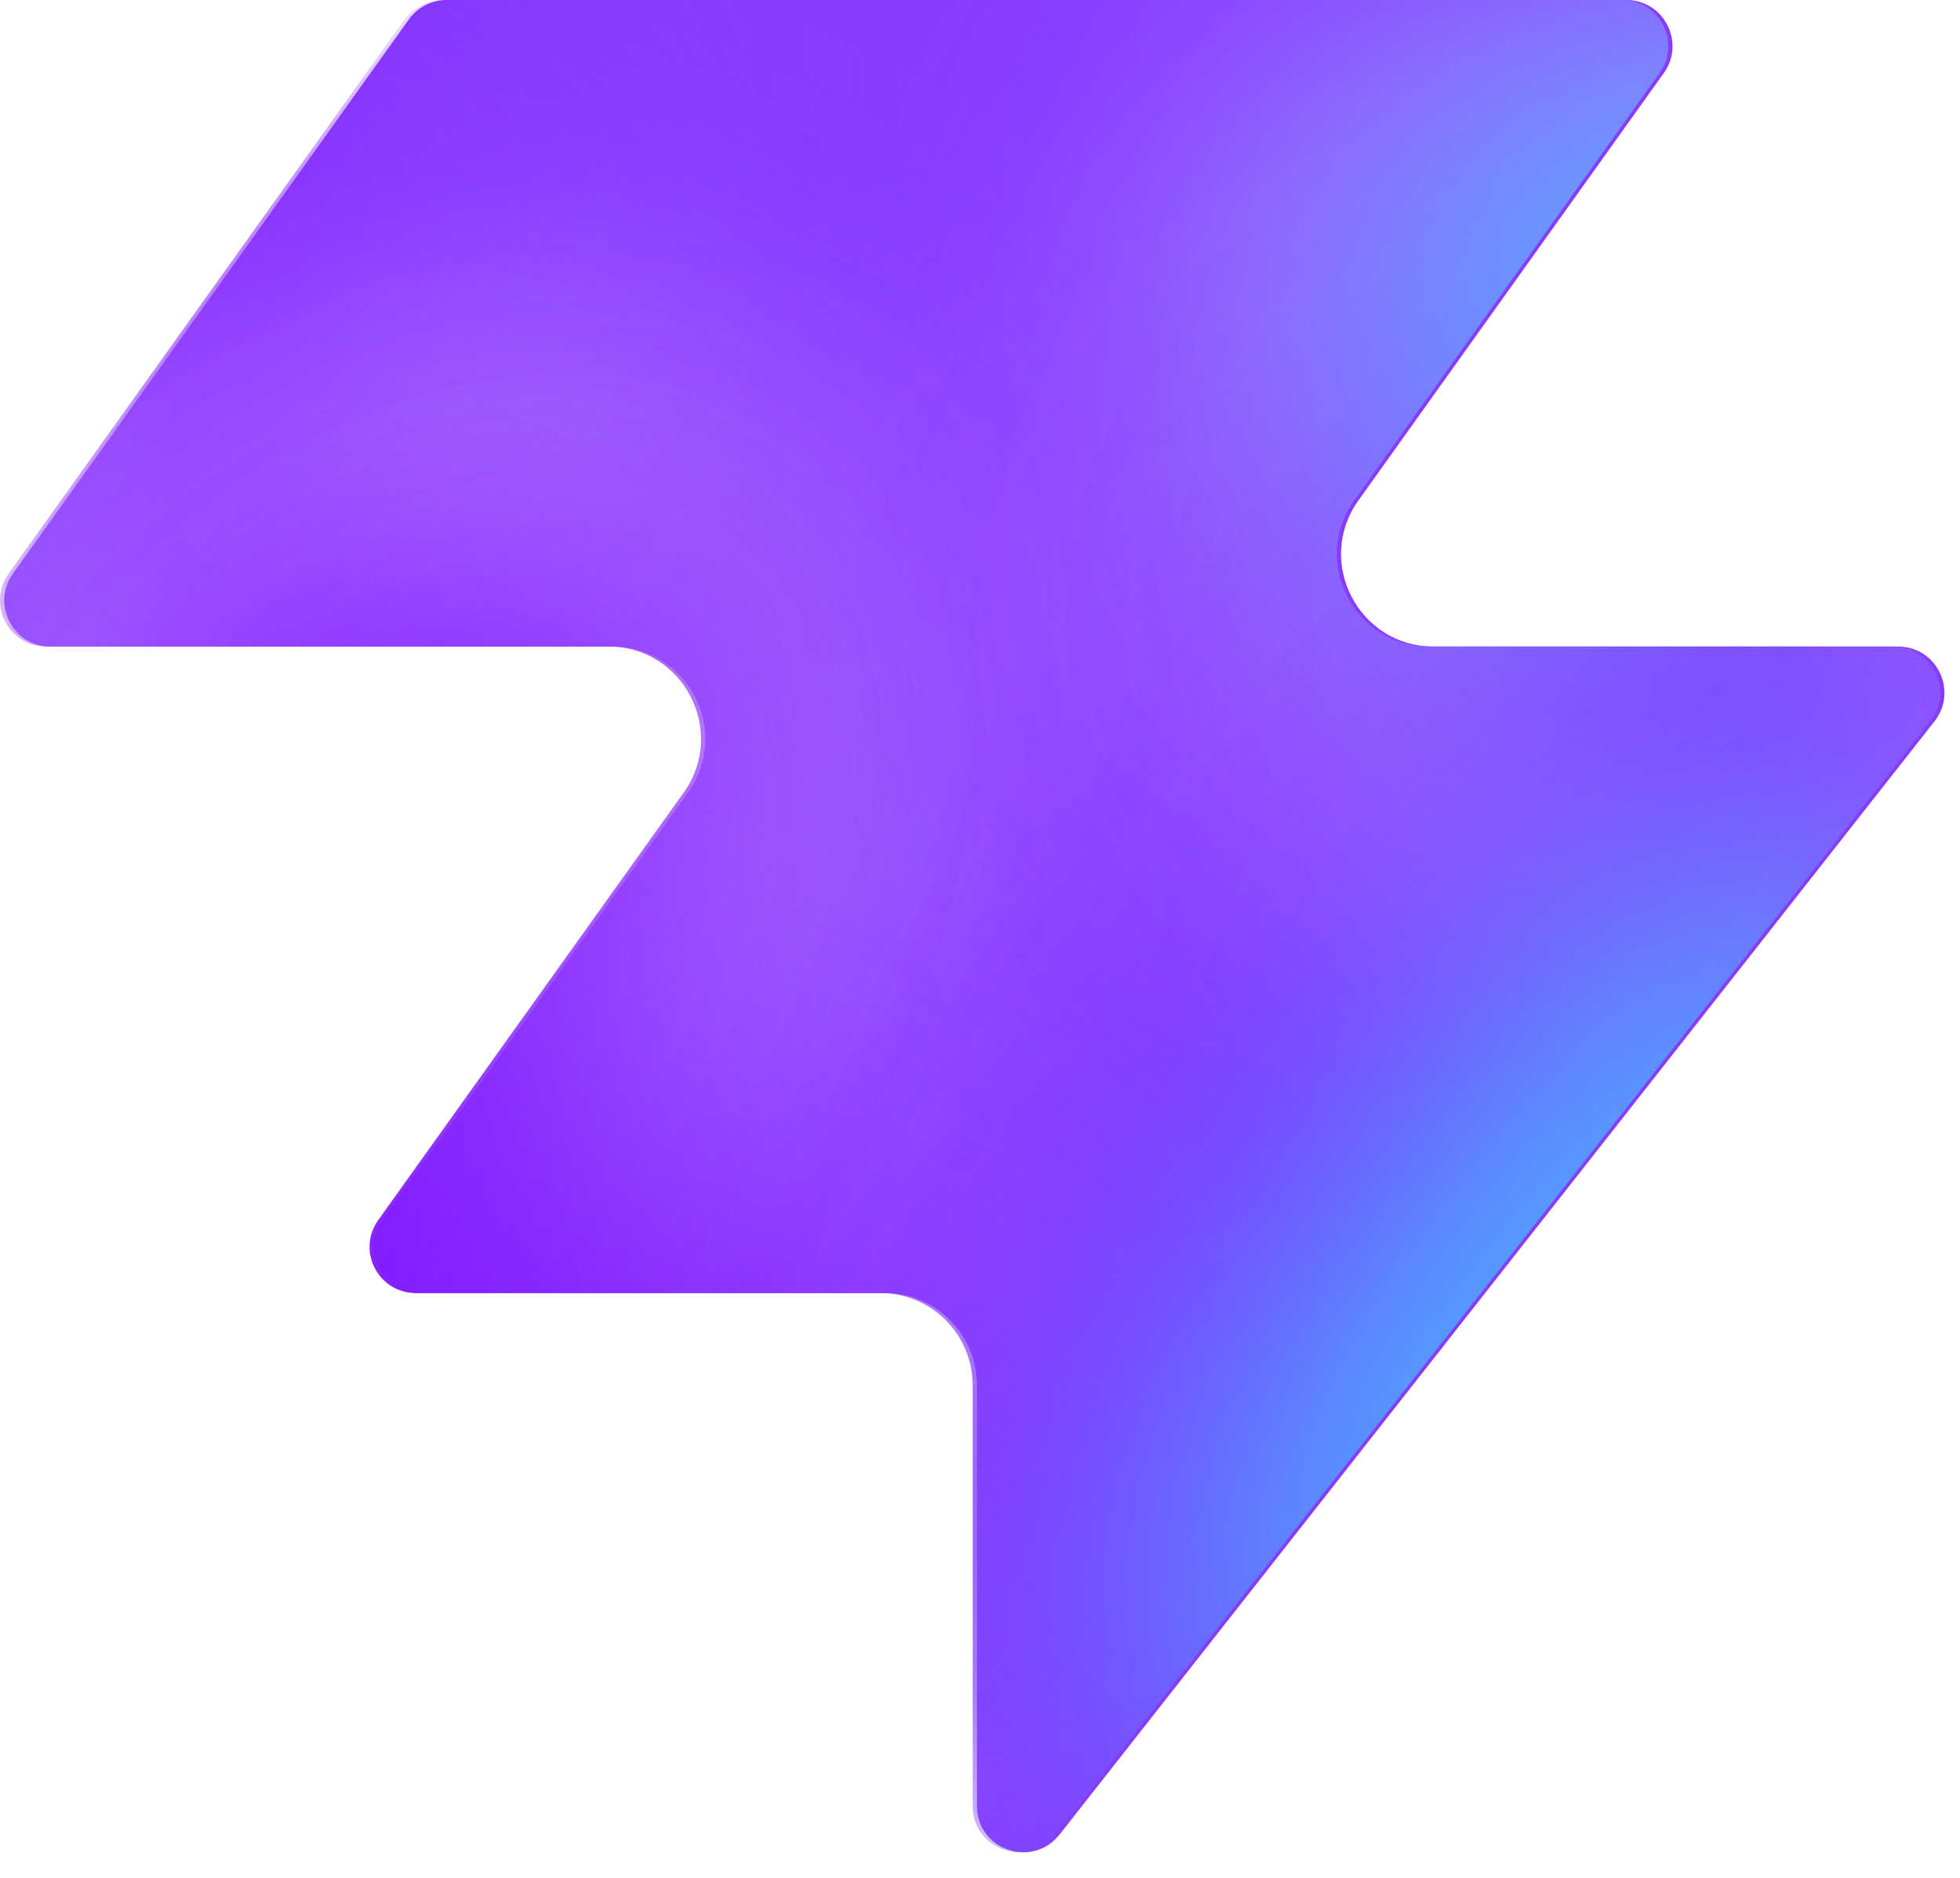
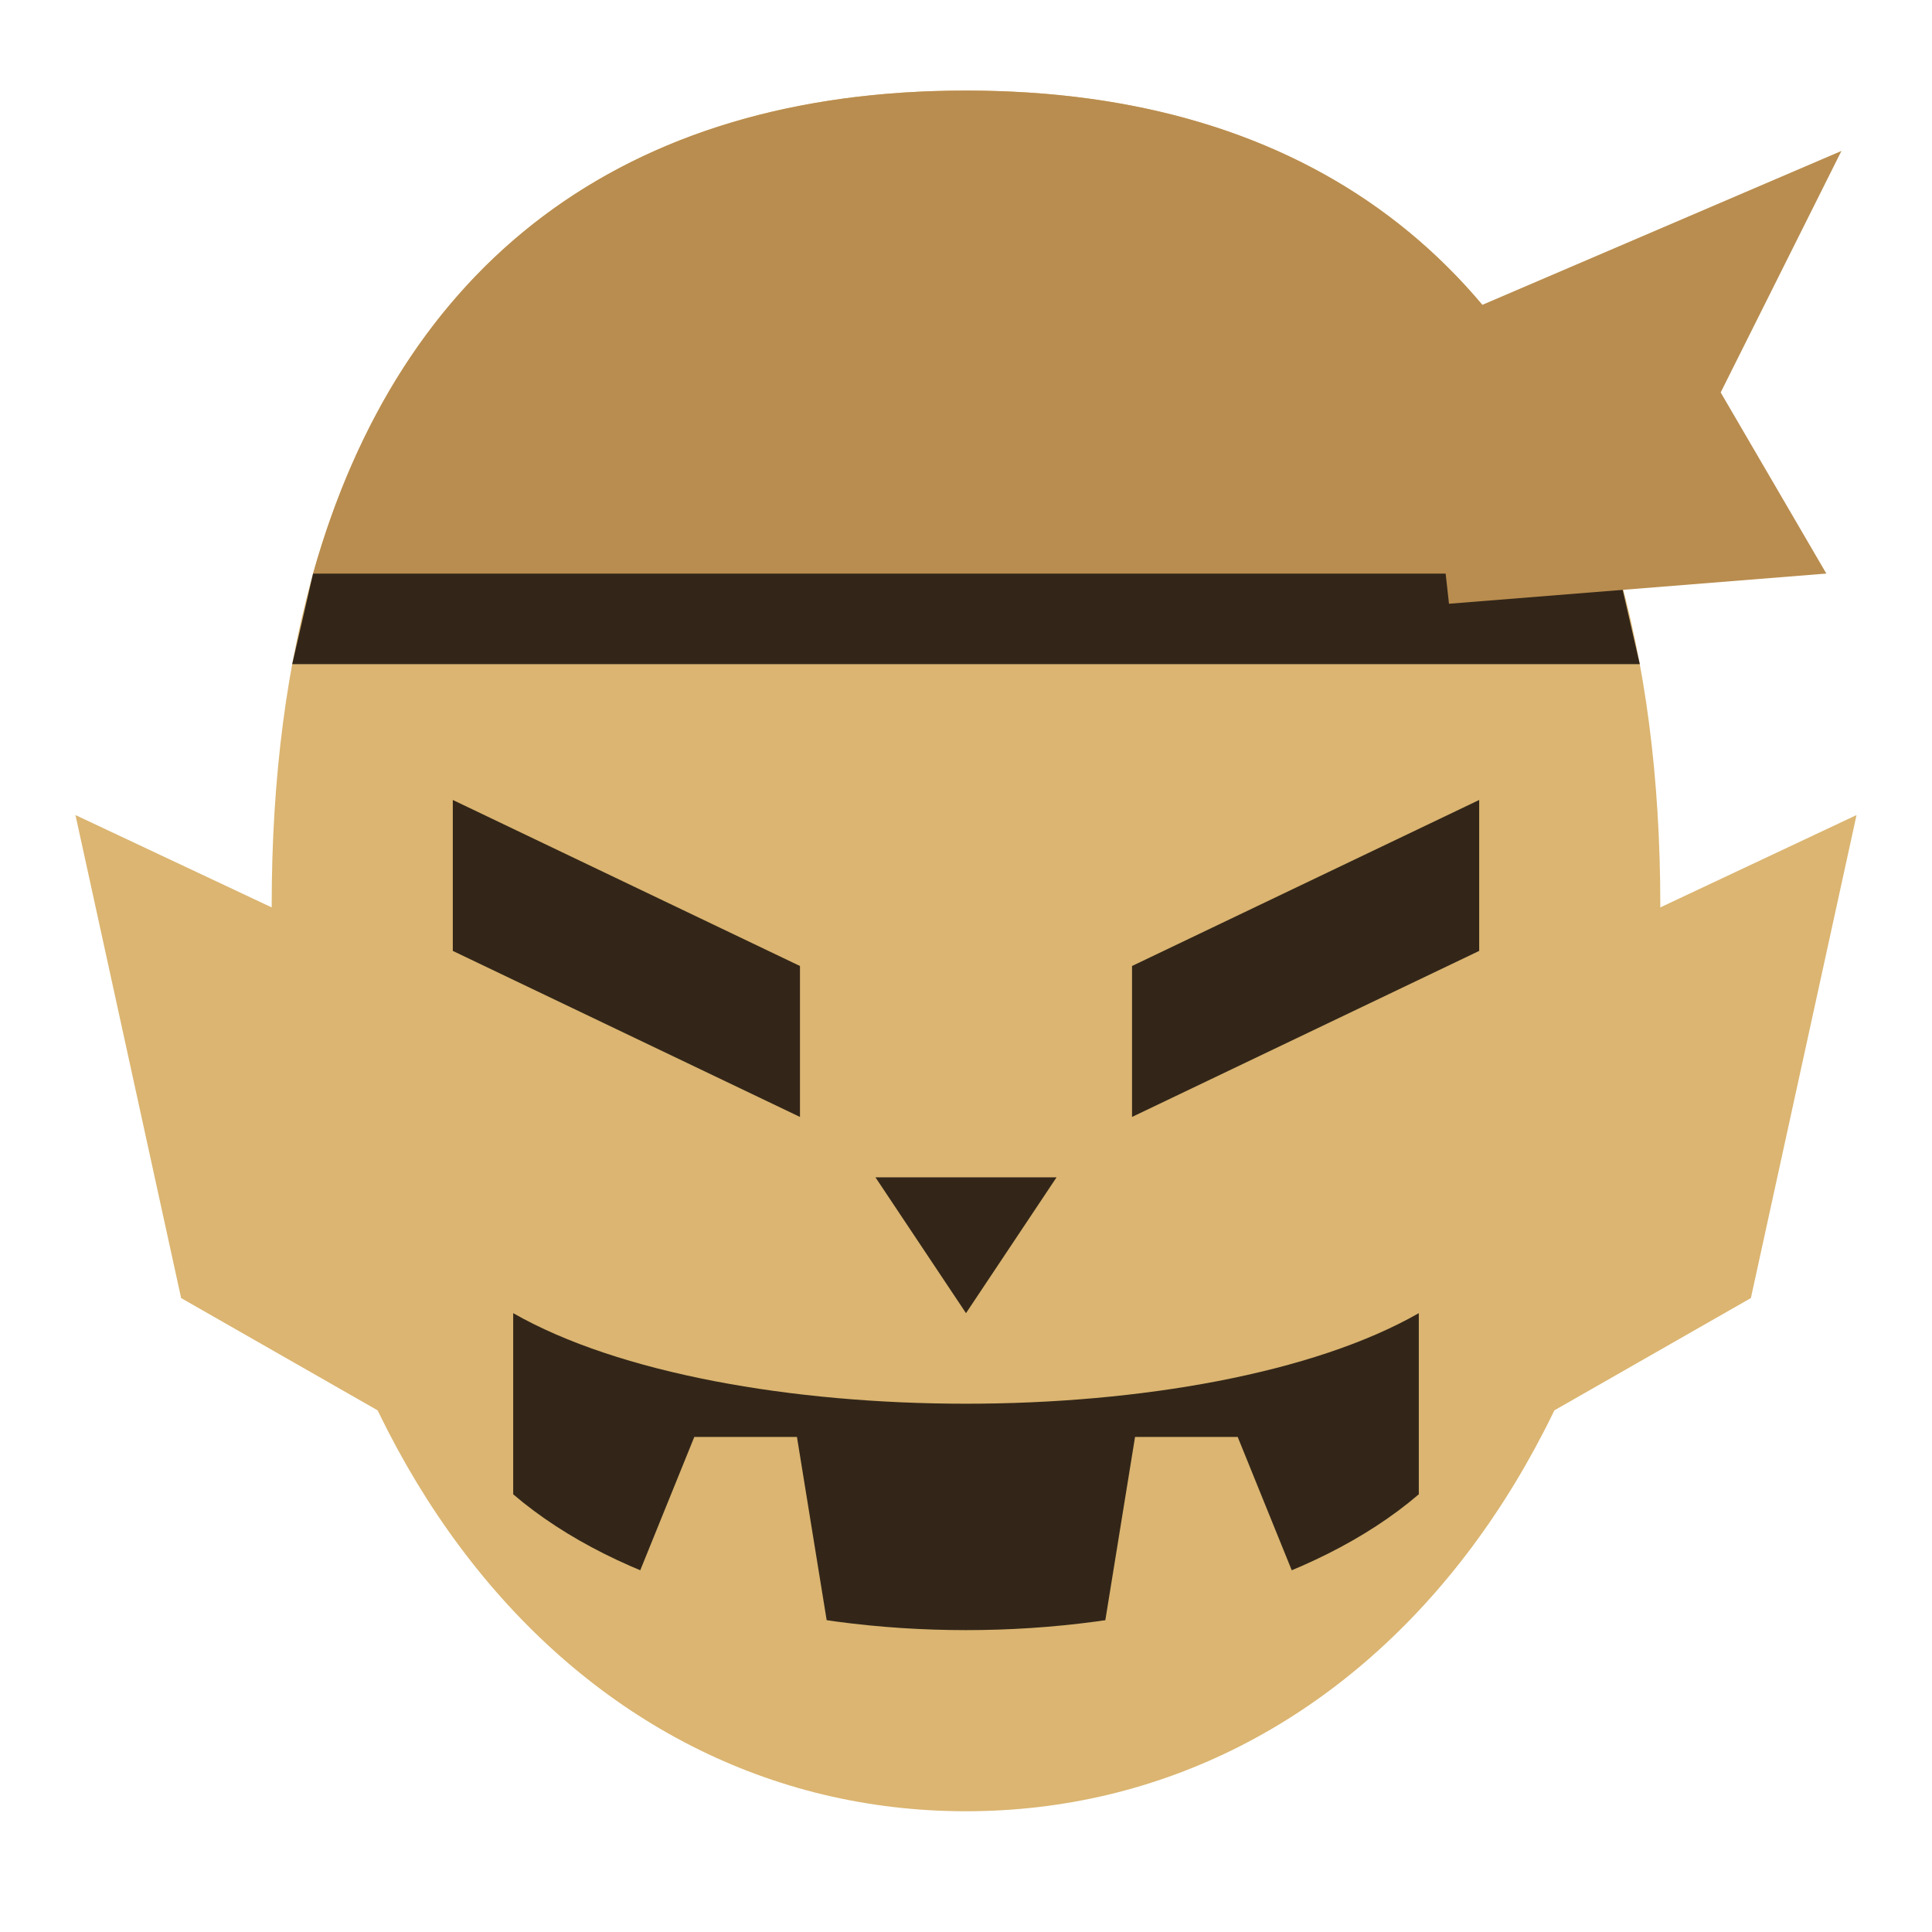
- <svg xmlns="http://www.w3.org/2000/svg" width="48" height="46" fill="none" viewBox="0 0 48 46">
-   <path fill="#863bff" d="M25.946 44.938c-.664.845-2.021.375-2.021-.698V33.937a2.26 2.26 0 0 0-2.262-2.262H10.287c-.92 0-1.456-1.04-.92-1.788l7.48-10.471c1.07-1.497 0-3.578-1.842-3.578H1.237c-.92 0-1.456-1.04-.92-1.788L10.013.474c.214-.297.556-.474.92-.474h28.894c.92 0 1.456 1.04.92 1.788l-7.48 10.471c-1.07 1.498 0 3.579 1.842 3.579h11.377c.943 0 1.473 1.088.89 1.83L25.947 44.94z" style="fill:#863bff;fill:color(display-p3 .525 .23 1);fill-opacity:1" />
-   <mask id="a" width="48" height="46" x="0" y="0" maskUnits="userSpaceOnUse" style="mask-type:alpha">
-     <path fill="#000" d="M25.842 44.938c-.664.844-2.021.375-2.021-.698V33.937a2.26 2.26 0 0 0-2.262-2.262H10.183c-.92 0-1.456-1.04-.92-1.788l7.48-10.471c1.07-1.498 0-3.579-1.842-3.579H1.133c-.92 0-1.456-1.04-.92-1.787L9.91.473c.214-.297.556-.474.92-.474h28.894c.92 0 1.456 1.04.92 1.788l-7.48 10.471c-1.07 1.498 0 3.578 1.842 3.578h11.377c.943 0 1.473 1.088.89 1.832L25.843 44.94z" style="fill:#000;fill-opacity:1" />
-   </mask>
-   <g mask="url(#a)">
-     <g filter="url(#b)">
-       <ellipse cx="5.508" cy="14.704" fill="#ede6ff" rx="5.508" ry="14.704" style="fill:#ede6ff;fill:color(display-p3 .927 .903 1);fill-opacity:1" transform="matrix(.00324 1 1 -.00324 -4.47 31.516)" />
-     </g>
-     <g filter="url(#c)">
-       <ellipse cx="10.399" cy="29.851" fill="#ede6ff" rx="10.399" ry="29.851" style="fill:#ede6ff;fill:color(display-p3 .927 .903 1);fill-opacity:1" transform="matrix(.00324 1 1 -.00324 -39.328 7.883)" />
-     </g>
-     <g filter="url(#d)">
-       <ellipse cx="5.508" cy="30.487" fill="#7e14ff" rx="5.508" ry="30.487" style="fill:#7e14ff;fill:color(display-p3 .492 .077 1);fill-opacity:1" transform="rotate(89.814 -25.913 -14.639)scale(1 -1)" />
-     </g>
-     <g filter="url(#e)">
-       <ellipse cx="5.508" cy="30.599" fill="#7e14ff" rx="5.508" ry="30.599" style="fill:#7e14ff;fill:color(display-p3 .492 .077 1);fill-opacity:1" transform="rotate(89.814 -32.644 -3.334)scale(1 -1)" />
-     </g>
-     <g filter="url(#f)">
-       <ellipse cx="5.508" cy="30.599" fill="#7e14ff" rx="5.508" ry="30.599" style="fill:#7e14ff;fill:color(display-p3 .492 .077 1);fill-opacity:1" transform="matrix(.00324 1 1 -.00324 -34.34 30.47)" />
-     </g>
-     <g filter="url(#g)">
-       <ellipse cx="14.072" cy="22.078" fill="#ede6ff" rx="14.072" ry="22.078" style="fill:#ede6ff;fill:color(display-p3 .927 .903 1);fill-opacity:1" transform="rotate(93.35 24.506 48.493)scale(-1 1)" />
-     </g>
-     <g filter="url(#h)">
-       <ellipse cx="3.47" cy="21.501" fill="#7e14ff" rx="3.47" ry="21.501" style="fill:#7e14ff;fill:color(display-p3 .492 .077 1);fill-opacity:1" transform="rotate(89.009 28.708 47.59)scale(-1 1)" />
-     </g>
-     <g filter="url(#i)">
-       <ellipse cx="3.47" cy="21.501" fill="#7e14ff" rx="3.47" ry="21.501" style="fill:#7e14ff;fill:color(display-p3 .492 .077 1);fill-opacity:1" transform="rotate(89.009 28.708 47.59)scale(-1 1)" />
-     </g>
-     <g filter="url(#j)">
-       <ellipse cx=".387" cy="8.972" fill="#7e14ff" rx="4.407" ry="29.108" style="fill:#7e14ff;fill:color(display-p3 .492 .077 1);fill-opacity:1" transform="rotate(39.51 .387 8.972)" />
-     </g>
-     <g filter="url(#k)">
-       <ellipse cx="47.523" cy="-6.092" fill="#7e14ff" rx="4.407" ry="29.108" style="fill:#7e14ff;fill:color(display-p3 .492 .077 1);fill-opacity:1" transform="rotate(37.892 47.523 -6.092)" />
-     </g>
-     <g filter="url(#l)">
-       <ellipse cx="41.412" cy="6.333" fill="#47bfff" rx="5.971" ry="9.665" style="fill:#47bfff;fill:color(display-p3 .28 .748 1);fill-opacity:1" transform="rotate(37.892 41.412 6.333)" />
-     </g>
-     <g filter="url(#m)">
-       <ellipse cx="-1.879" cy="38.332" fill="#7e14ff" rx="4.407" ry="29.108" style="fill:#7e14ff;fill:color(display-p3 .492 .077 1);fill-opacity:1" transform="rotate(37.892 -1.88 38.332)" />
-     </g>
-     <g filter="url(#n)">
-       <ellipse cx="-1.879" cy="38.332" fill="#7e14ff" rx="4.407" ry="29.108" style="fill:#7e14ff;fill:color(display-p3 .492 .077 1);fill-opacity:1" transform="rotate(37.892 -1.88 38.332)" />
-     </g>
-     <g filter="url(#o)">
-       <ellipse cx="35.651" cy="29.907" fill="#7e14ff" rx="4.407" ry="29.108" style="fill:#7e14ff;fill:color(display-p3 .492 .077 1);fill-opacity:1" transform="rotate(37.892 35.651 29.907)" />
-     </g>
-     <g filter="url(#p)">
-       <ellipse cx="38.418" cy="32.4" fill="#47bfff" rx="5.971" ry="15.297" style="fill:#47bfff;fill:color(display-p3 .28 .748 1);fill-opacity:1" transform="rotate(37.892 38.418 32.4)" />
-     </g>
+ <svg xmlns="http://www.w3.org/2000/svg" viewBox="0 0 64 64">
+   <g>
+     <path fill="#dbb571" d="M11 31 L2.5 27 L6 43 L13 47 Z" />
+     <path fill="#dbb571" d="M53 31 L61.5 27 L58 43 L51 47 Z" />
+     <path fill="#dbb571" d="M32 3 C17 3 9 13 9 30 C9 48 19 60 32 60 C45 60 55 48 55 30 C55 13 47 3 32 3 Z" />
+     <path fill="#b98d4f" d="M32 3 C20.6 3 13.25 8.77 10.37 19 L53.63 19 C50.75 8.77 43.4 3 32 3 Z" />
+     <path fill="#332619" d="M10.37 19 L53.63 19 L54.32 22 L9.68 22 Z" />
+     <path fill="#b98d4f" d="M47 11 L61 5 L57 13 L60.5 19 L48 20 Z" />
+     <path fill="#332619" d="M15 26.5 L26.5 32 L26.5 37 L15 31.5 Z" />
+     <path fill="#332619" d="M49 26.5 L37.5 32 L37.5 37 L49 31.5 Z" />
+     <path fill="#332619" d="M29 39 L35 39 L32 43.5 Z" />
+     <path fill="#332619" d="M17 43.5 C24 47.5 40 47.5 47 43.5 L47 49.5 C40 55.5 24 55.5 17 49.5 Z" />
+     <path fill="#dbb571" d="M20 55 L23 47.6 L26.4 47.6 L27.6 55 Z" />
+     <path fill="#dbb571" d="M44 55 L41 47.6 L37.6 47.6 L36.4 55 Z" />
  </g>
-   <defs>
-     <filter id="b" width="60.045" height="41.654" x="-19.77" y="16.149" color-interpolation-filters="sRGB" filterUnits="userSpaceOnUse">
-       <feFlood flood-opacity="0" result="BackgroundImageFix" />
-       <feBlend in="SourceGraphic" in2="BackgroundImageFix" result="shape" />
-       <feGaussianBlur result="effect1_foregroundBlur_2002_17158" stdDeviation="7.659" />
-     </filter>
-     <filter id="c" width="90.34" height="51.437" x="-54.613" y="-7.533" color-interpolation-filters="sRGB" filterUnits="userSpaceOnUse">
-       <feFlood flood-opacity="0" result="BackgroundImageFix" />
-       <feBlend in="SourceGraphic" in2="BackgroundImageFix" result="shape" />
-       <feGaussianBlur result="effect1_foregroundBlur_2002_17158" stdDeviation="7.659" />
-     </filter>
-     <filter id="d" width="79.355" height="29.4" x="-49.64" y="2.03" color-interpolation-filters="sRGB" filterUnits="userSpaceOnUse">
-       <feFlood flood-opacity="0" result="BackgroundImageFix" />
-       <feBlend in="SourceGraphic" in2="BackgroundImageFix" result="shape" />
-       <feGaussianBlur result="effect1_foregroundBlur_2002_17158" stdDeviation="4.596" />
-     </filter>
-     <filter id="e" width="79.579" height="29.4" x="-45.045" y="20.029" color-interpolation-filters="sRGB" filterUnits="userSpaceOnUse">
-       <feFlood flood-opacity="0" result="BackgroundImageFix" />
-       <feBlend in="SourceGraphic" in2="BackgroundImageFix" result="shape" />
-       <feGaussianBlur result="effect1_foregroundBlur_2002_17158" stdDeviation="4.596" />
-     </filter>
-     <filter id="f" width="79.579" height="29.4" x="-43.513" y="21.178" color-interpolation-filters="sRGB" filterUnits="userSpaceOnUse">
-       <feFlood flood-opacity="0" result="BackgroundImageFix" />
-       <feBlend in="SourceGraphic" in2="BackgroundImageFix" result="shape" />
-       <feGaussianBlur result="effect1_foregroundBlur_2002_17158" stdDeviation="4.596" />
-     </filter>
-     <filter id="g" width="74.749" height="58.852" x="15.756" y="-17.901" color-interpolation-filters="sRGB" filterUnits="userSpaceOnUse">
-       <feFlood flood-opacity="0" result="BackgroundImageFix" />
-       <feBlend in="SourceGraphic" in2="BackgroundImageFix" result="shape" />
-       <feGaussianBlur result="effect1_foregroundBlur_2002_17158" stdDeviation="7.659" />
-     </filter>
-     <filter id="h" width="61.377" height="25.362" x="23.548" y="2.284" color-interpolation-filters="sRGB" filterUnits="userSpaceOnUse">
-       <feFlood flood-opacity="0" result="BackgroundImageFix" />
-       <feBlend in="SourceGraphic" in2="BackgroundImageFix" result="shape" />
-       <feGaussianBlur result="effect1_foregroundBlur_2002_17158" stdDeviation="4.596" />
-     </filter>
-     <filter id="i" width="61.377" height="25.362" x="23.548" y="2.284" color-interpolation-filters="sRGB" filterUnits="userSpaceOnUse">
-       <feFlood flood-opacity="0" result="BackgroundImageFix" />
-       <feBlend in="SourceGraphic" in2="BackgroundImageFix" result="shape" />
-       <feGaussianBlur result="effect1_foregroundBlur_2002_17158" stdDeviation="4.596" />
-     </filter>
-     <filter id="j" width="56.045" height="63.649" x="-27.636" y="-22.853" color-interpolation-filters="sRGB" filterUnits="userSpaceOnUse">
-       <feFlood flood-opacity="0" result="BackgroundImageFix" />
-       <feBlend in="SourceGraphic" in2="BackgroundImageFix" result="shape" />
-       <feGaussianBlur result="effect1_foregroundBlur_2002_17158" stdDeviation="4.596" />
-     </filter>
-     <filter id="k" width="54.814" height="64.646" x="20.116" y="-38.415" color-interpolation-filters="sRGB" filterUnits="userSpaceOnUse">
-       <feFlood flood-opacity="0" result="BackgroundImageFix" />
-       <feBlend in="SourceGraphic" in2="BackgroundImageFix" result="shape" />
-       <feGaussianBlur result="effect1_foregroundBlur_2002_17158" stdDeviation="4.596" />
-     </filter>
-     <filter id="l" width="33.541" height="35.313" x="24.641" y="-11.323" color-interpolation-filters="sRGB" filterUnits="userSpaceOnUse">
-       <feFlood flood-opacity="0" result="BackgroundImageFix" />
-       <feBlend in="SourceGraphic" in2="BackgroundImageFix" result="shape" />
-       <feGaussianBlur result="effect1_foregroundBlur_2002_17158" stdDeviation="4.596" />
-     </filter>
-     <filter id="m" width="54.814" height="64.646" x="-29.286" y="6.009" color-interpolation-filters="sRGB" filterUnits="userSpaceOnUse">
-       <feFlood flood-opacity="0" result="BackgroundImageFix" />
-       <feBlend in="SourceGraphic" in2="BackgroundImageFix" result="shape" />
-       <feGaussianBlur result="effect1_foregroundBlur_2002_17158" stdDeviation="4.596" />
-     </filter>
-     <filter id="n" width="54.814" height="64.646" x="-29.286" y="6.009" color-interpolation-filters="sRGB" filterUnits="userSpaceOnUse">
-       <feFlood flood-opacity="0" result="BackgroundImageFix" />
-       <feBlend in="SourceGraphic" in2="BackgroundImageFix" result="shape" />
-       <feGaussianBlur result="effect1_foregroundBlur_2002_17158" stdDeviation="4.596" />
-     </filter>
-     <filter id="o" width="54.814" height="64.646" x="8.244" y="-2.416" color-interpolation-filters="sRGB" filterUnits="userSpaceOnUse">
-       <feFlood flood-opacity="0" result="BackgroundImageFix" />
-       <feBlend in="SourceGraphic" in2="BackgroundImageFix" result="shape" />
-       <feGaussianBlur result="effect1_foregroundBlur_2002_17158" stdDeviation="4.596" />
-     </filter>
-     <filter id="p" width="39.409" height="43.623" x="18.713" y="10.588" color-interpolation-filters="sRGB" filterUnits="userSpaceOnUse">
-       <feFlood flood-opacity="0" result="BackgroundImageFix" />
-       <feBlend in="SourceGraphic" in2="BackgroundImageFix" result="shape" />
-       <feGaussianBlur result="effect1_foregroundBlur_2002_17158" stdDeviation="4.596" />
-     </filter>
-   </defs>
</svg>
